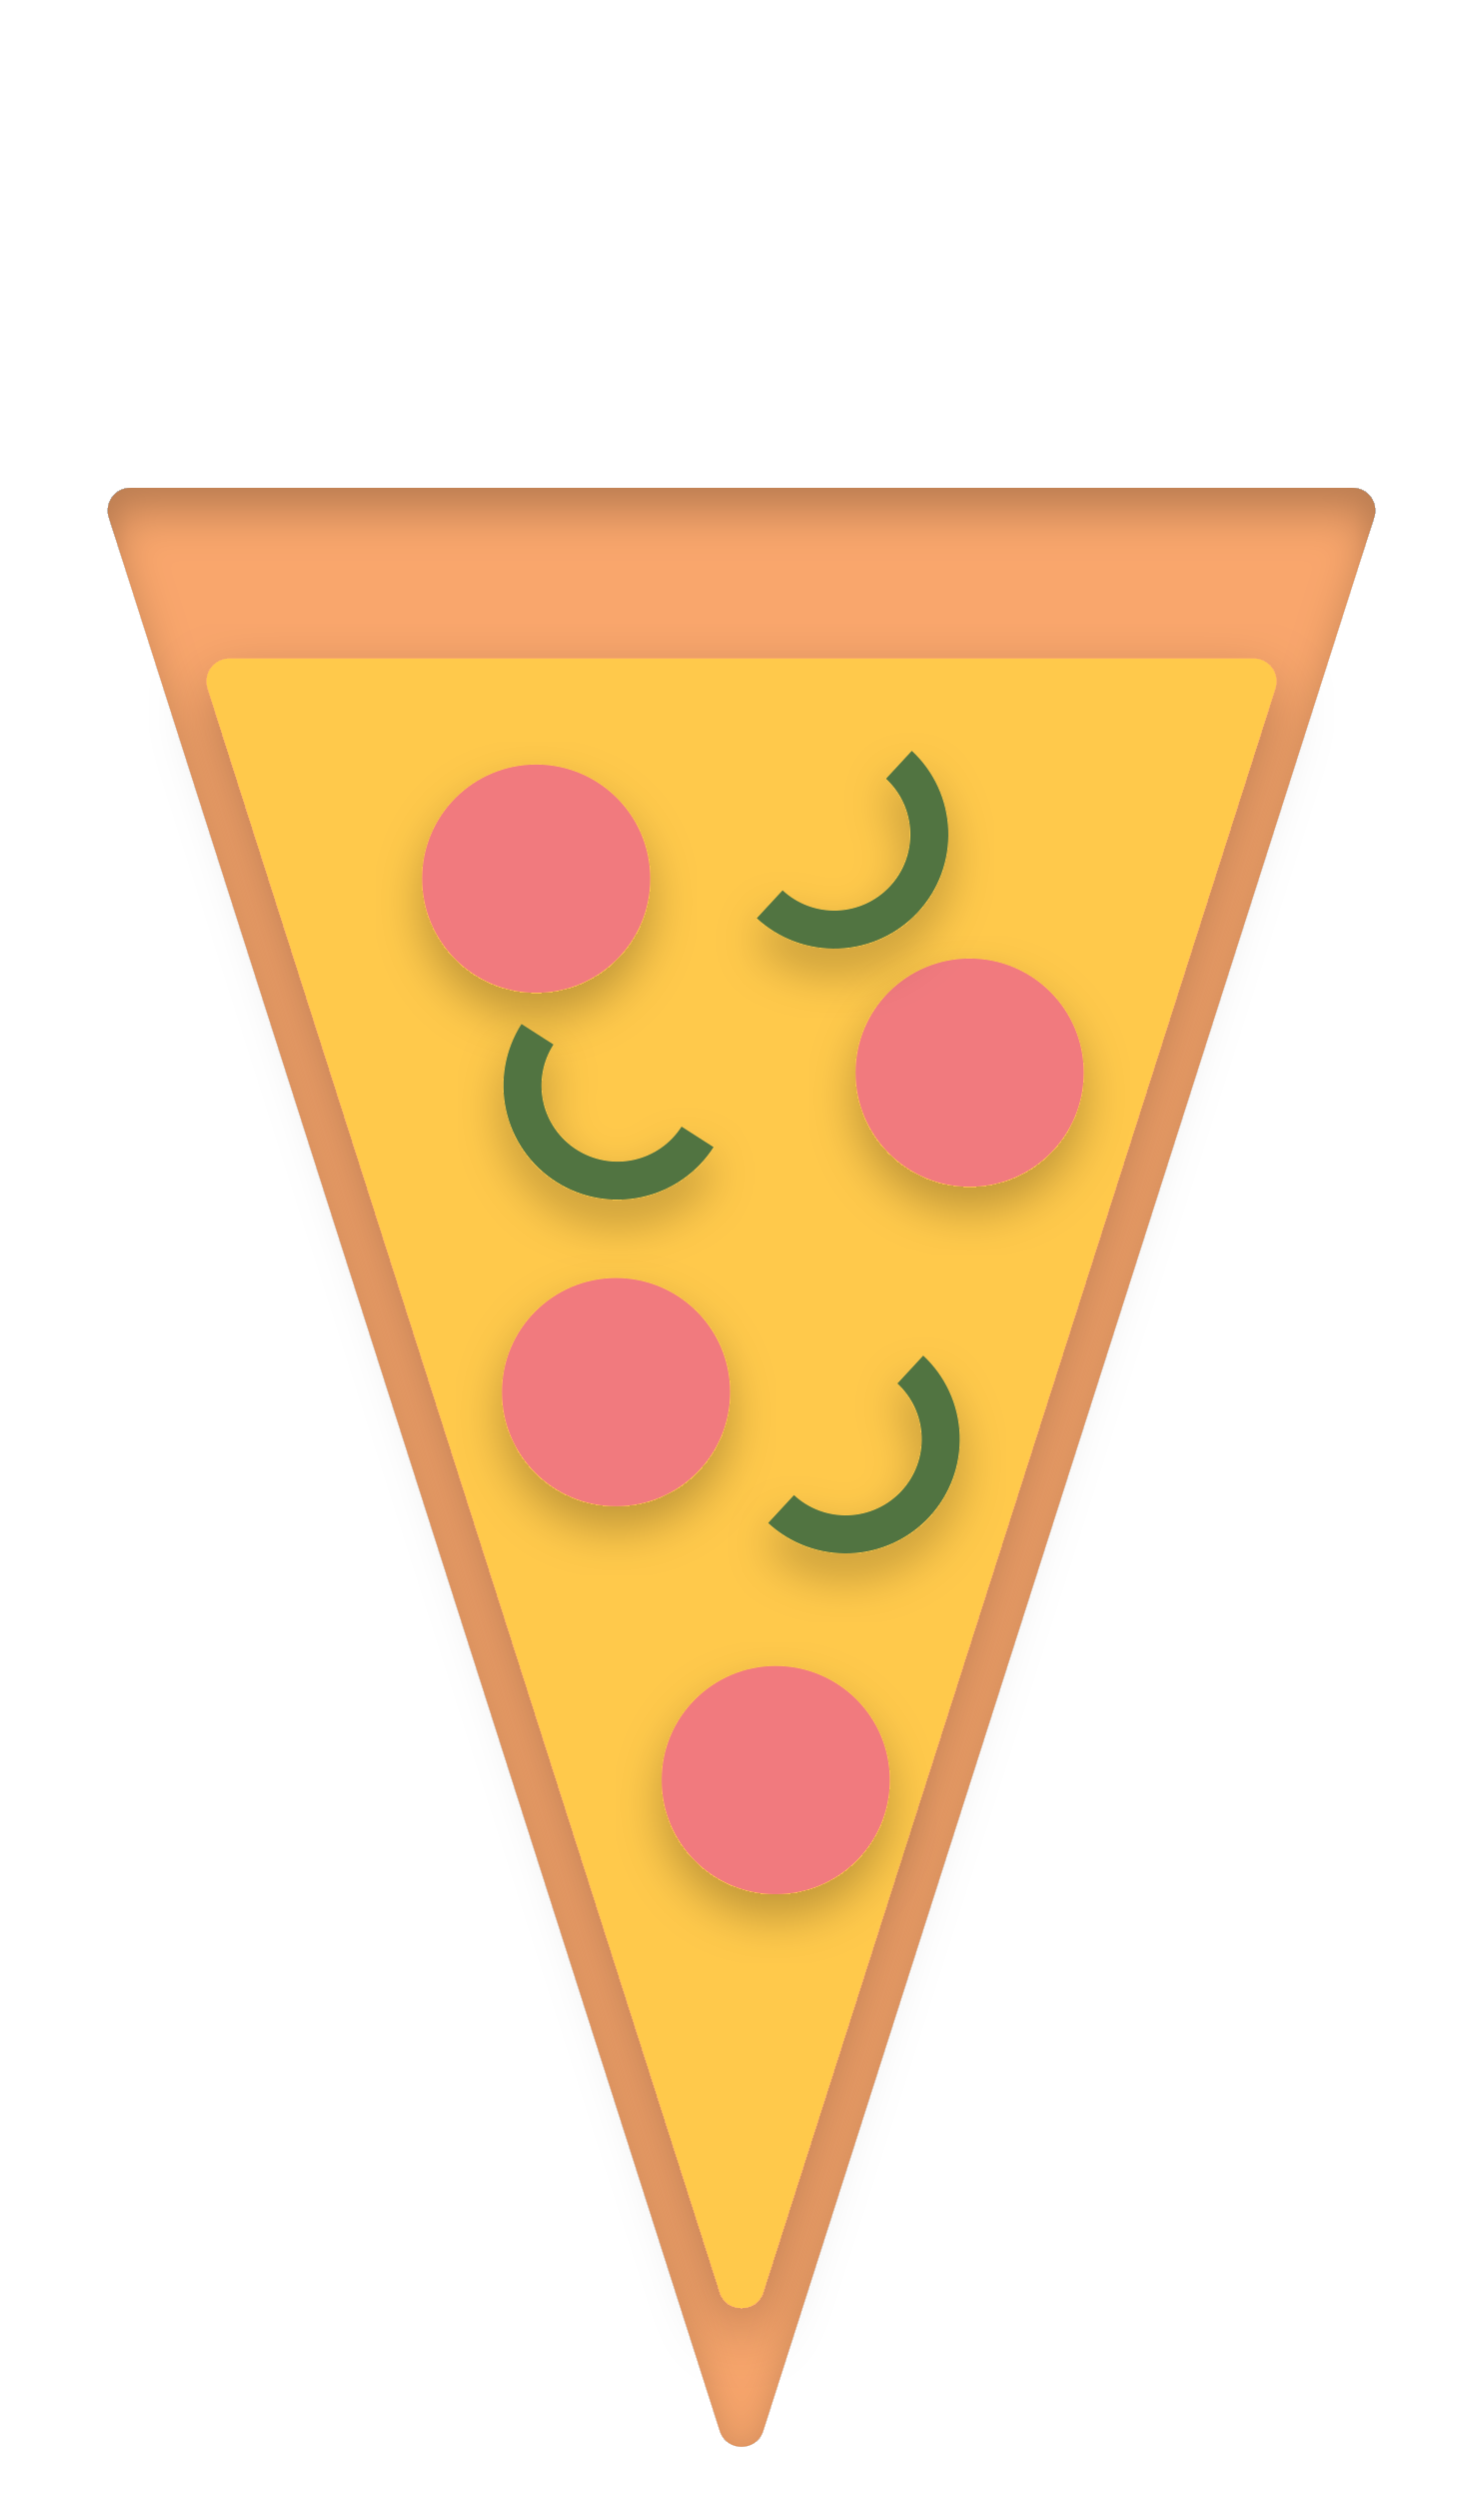
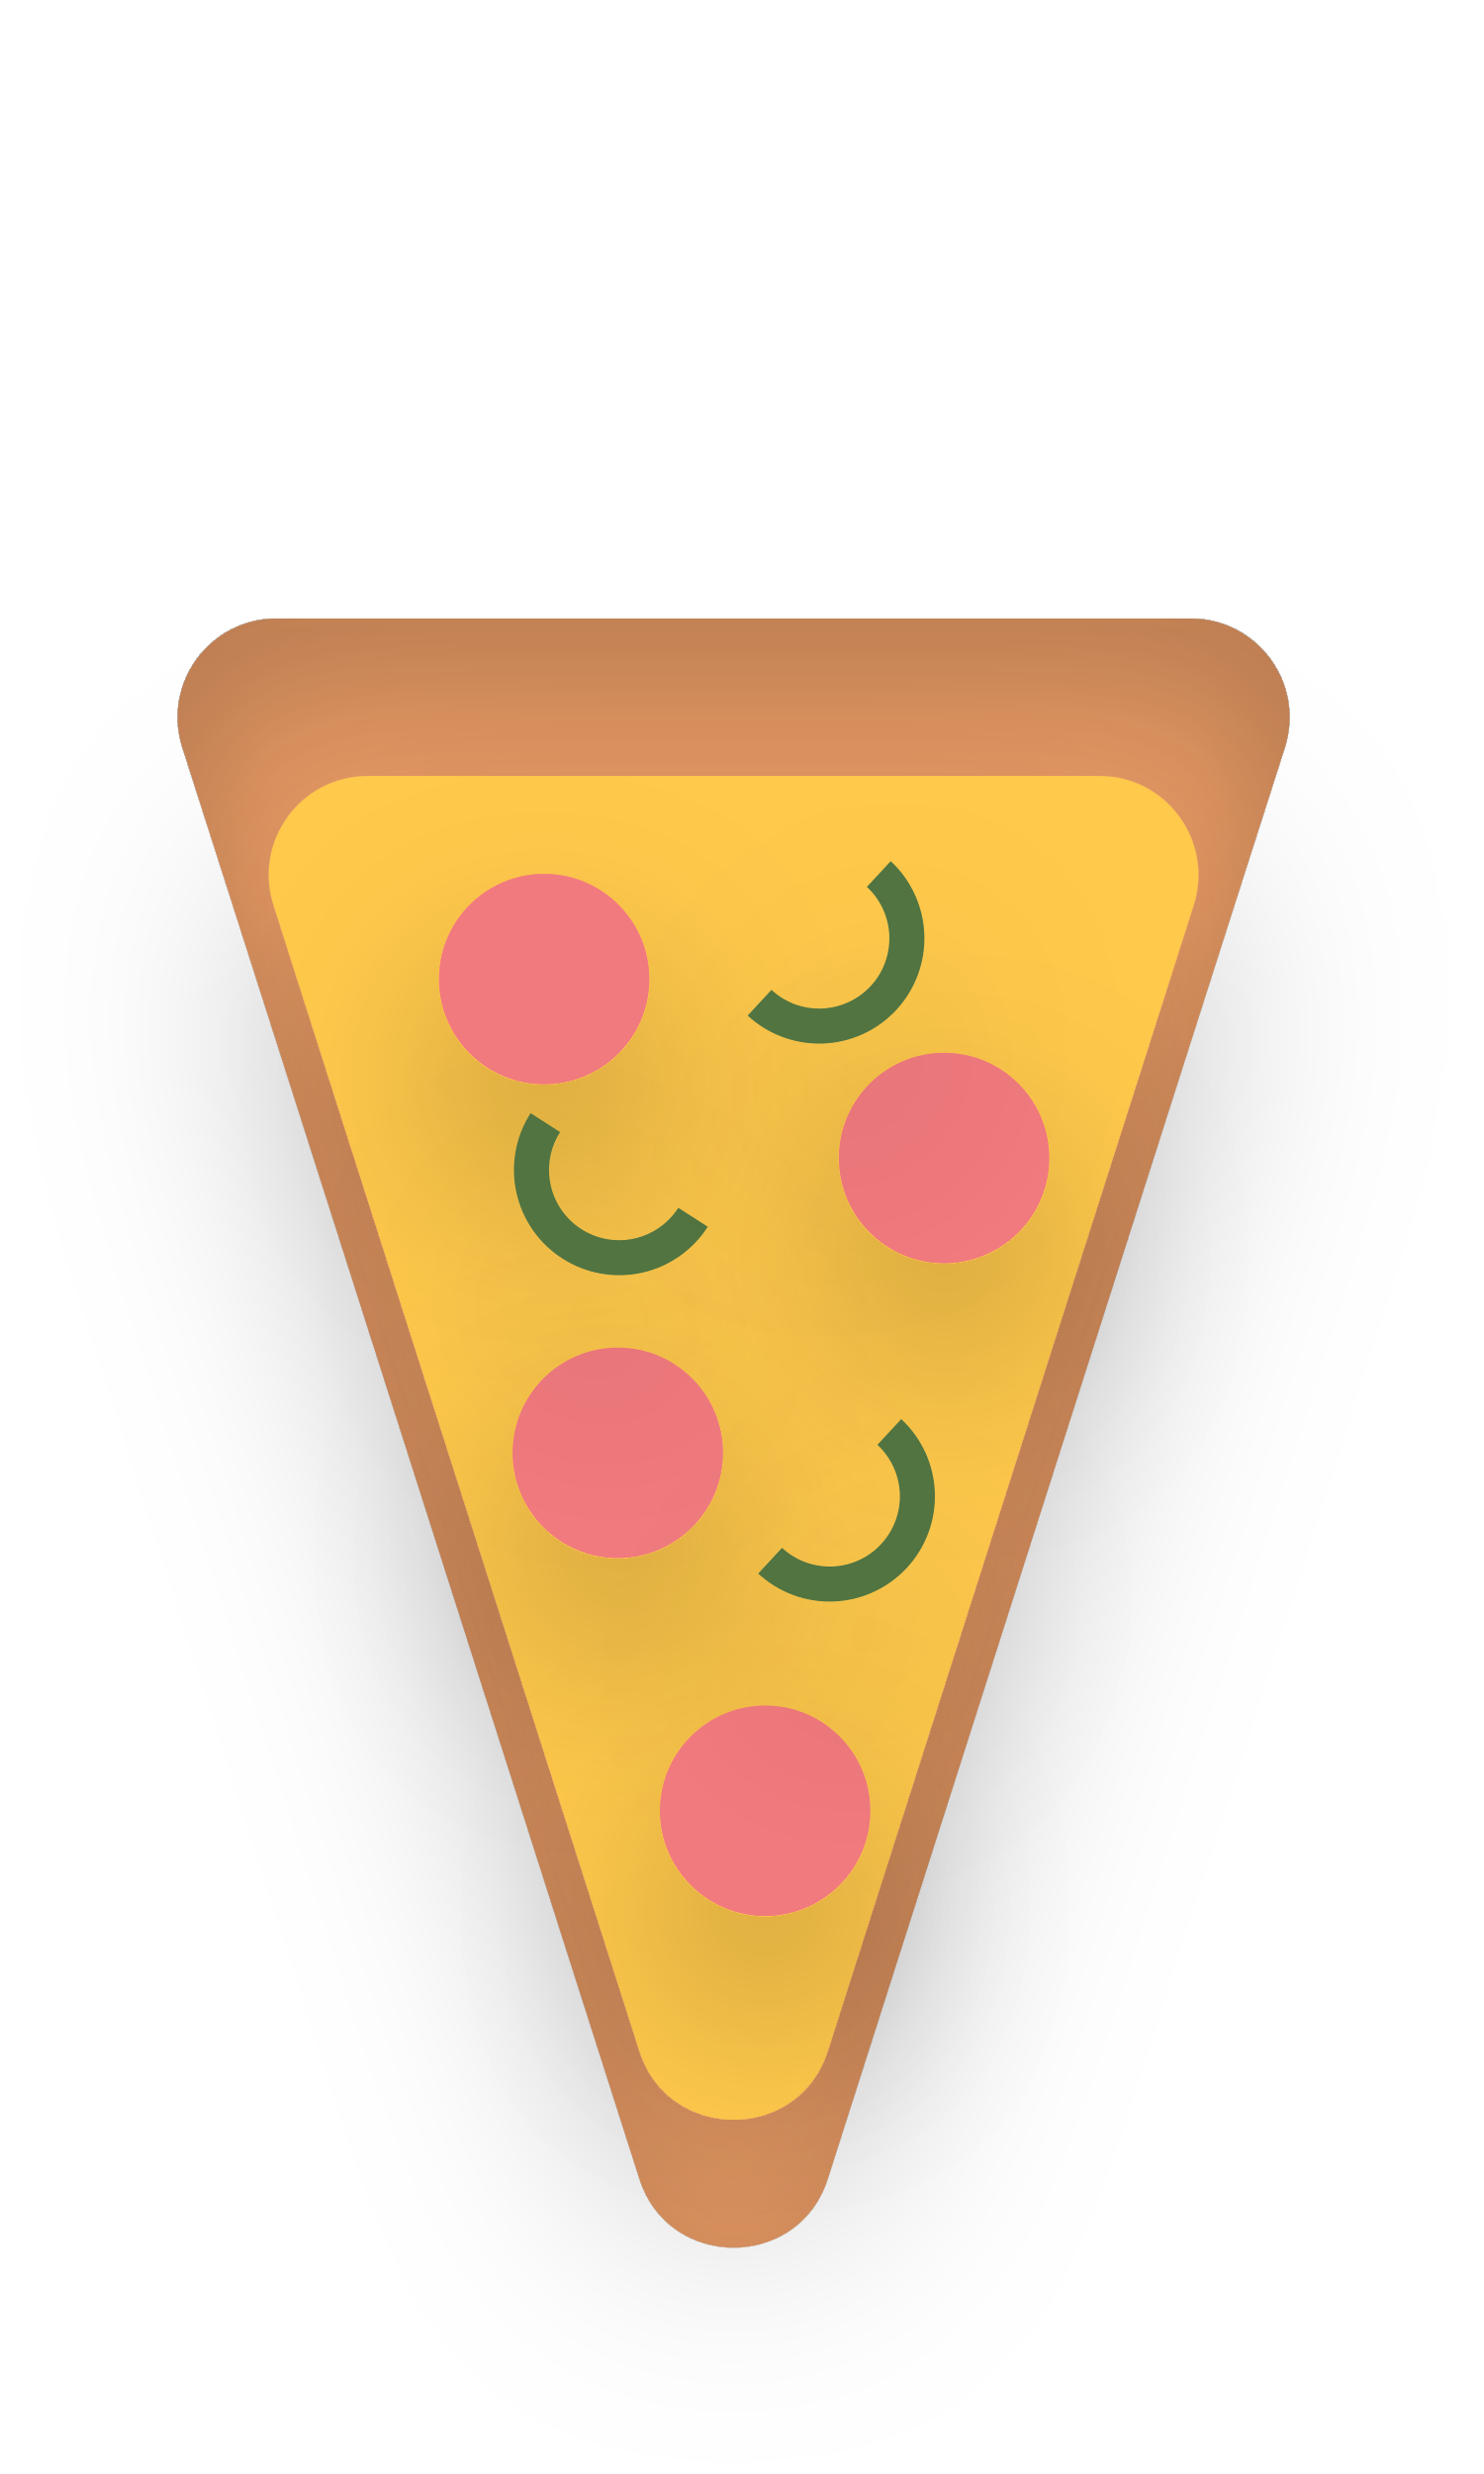
- <svg xmlns="http://www.w3.org/2000/svg" width="130" height="219" viewBox="0 0 130 219" fill="none">
-   <g filter="url(#filter0_i_2_77)">
-     <path d="M66.905 213.035C66.313 214.89 63.687 214.89 63.095 213.035L9.541 45.358C9.129 44.068 10.092 42.75 11.447 42.75L118.553 42.75C119.908 42.75 120.871 44.068 120.459 45.358L66.905 213.035Z" fill="#F9A66C" />
+ <svg xmlns="http://www.w3.org/2000/svg" width="30" height="50" viewBox="0 0 30 50" fill="none">
+   <g filter="url(#filter0_i_2_78)">
+     <path d="M16.735 44.035C16.142 45.89 13.517 45.89 12.925 44.035L3.686 15.108C3.274 13.818 4.237 12.5 5.591 12.5H24.068C25.423 12.5 26.386 13.818 25.974 15.108L16.735 44.035Z" fill="#F9A66C" />
  </g>
-   <g filter="url(#filter1_d_2_77)">
-     <path d="M66.905 200.881C66.313 202.736 63.687 202.736 63.095 200.881L18.202 60.32C17.79 59.03 18.752 57.712 20.107 57.712H109.893C111.248 57.712 112.21 59.03 111.798 60.32L66.905 200.881Z" fill="#FFC94B" />
+   <g filter="url(#filter1_d_2_78)">
+     <path d="M16.735 41.449C16.142 43.304 13.517 43.304 12.925 41.449L5.529 18.292C5.116 17.002 6.079 15.683 7.434 15.683L22.226 15.683C23.58 15.683 24.543 17.002 24.131 18.292L16.735 41.449Z" fill="#FFC94B" />
  </g>
-   <g filter="url(#filter2_d_2_77)">
-     <circle cx="47" cy="77" r="10" fill="#F17A7E" />
+   <g filter="url(#filter2_d_2_78)">
+     <circle cx="11" cy="19.787" r="2.128" fill="#F17A7E" />
  </g>
-   <g filter="url(#filter3_d_2_77)">
-     <circle cx="85" cy="94" r="10" fill="#F17A7E" />
+   <g filter="url(#filter3_d_2_78)">
+     <circle cx="19.085" cy="23.404" r="2.128" fill="#F17A7E" />
  </g>
-   <g filter="url(#filter4_d_2_77)">
-     <circle cx="54" cy="122" r="10" fill="#F17A7E" />
+   <g filter="url(#filter4_d_2_78)">
+     <ellipse cx="12.489" cy="29.362" rx="2.128" ry="2.128" fill="#F17A7E" />
  </g>
-   <g filter="url(#filter5_d_2_77)">
-     <circle cx="68" cy="156" r="10" fill="#F17A7E" />
+   <g filter="url(#filter5_d_2_78)">
+     <ellipse cx="15.468" cy="36.596" rx="2.128" ry="2.128" fill="#F17A7E" />
  </g>
-   <g filter="url(#filter6_d_2_77)">
-     <path d="M80.929 118.797C81.892 119.689 82.67 120.763 83.218 121.956C83.767 123.149 84.075 124.439 84.125 125.751C84.175 127.064 83.966 128.373 83.51 129.604C83.054 130.836 82.359 131.965 81.467 132.929C80.574 133.892 79.501 134.67 78.308 135.218C77.114 135.767 75.825 136.075 74.513 136.125C73.2 136.175 71.891 135.966 70.659 135.51C69.428 135.054 68.298 134.36 67.335 133.467L69.6 131.023C70.242 131.618 70.995 132.081 71.816 132.385C72.638 132.689 73.511 132.828 74.386 132.795C75.261 132.762 76.121 132.556 76.916 132.191C77.712 131.825 78.428 131.306 79.023 130.664C79.618 130.022 80.081 129.268 80.385 128.447C80.689 127.626 80.829 126.753 80.795 125.878C80.762 125.003 80.556 124.143 80.191 123.347C79.825 122.552 79.306 121.836 78.664 121.241L80.929 118.797Z" fill="#517441" />
+   <g filter="url(#filter6_d_2_78)">
+     <path d="M18.219 28.68C18.424 28.87 18.589 29.099 18.706 29.352C18.823 29.606 18.888 29.881 18.899 30.16C18.91 30.439 18.865 30.718 18.768 30.98C18.671 31.242 18.523 31.482 18.333 31.687C18.143 31.892 17.915 32.057 17.661 32.174C17.407 32.291 17.133 32.356 16.854 32.367C16.575 32.378 16.296 32.333 16.034 32.236C15.772 32.139 15.532 31.991 15.327 31.802L15.809 31.282C15.945 31.408 16.105 31.507 16.28 31.571C16.455 31.636 16.641 31.666 16.827 31.659C17.013 31.651 17.196 31.608 17.365 31.53C17.535 31.452 17.687 31.342 17.813 31.205C17.94 31.068 18.038 30.908 18.103 30.733C18.168 30.559 18.198 30.373 18.191 30.187C18.183 30.001 18.14 29.818 18.062 29.648C17.984 29.479 17.874 29.327 17.737 29.2L18.219 28.68Z" fill="#517441" />
  </g>
-   <g filter="url(#filter7_d_2_77)">
-     <path d="M62.552 100.527C61.843 101.632 60.924 102.588 59.846 103.338C58.769 104.089 57.554 104.62 56.271 104.9C54.988 105.181 53.663 105.207 52.37 104.975C51.077 104.744 49.843 104.26 48.737 103.552C47.631 102.843 46.676 101.924 45.925 100.846C45.175 99.769 44.644 98.554 44.363 97.271C44.082 95.988 44.057 94.662 44.288 93.37C44.52 92.077 45.004 90.843 45.712 89.737L48.517 91.534C48.045 92.272 47.722 93.095 47.568 93.957C47.414 94.819 47.431 95.703 47.618 96.558C47.805 97.414 48.159 98.224 48.66 98.942C49.16 99.661 49.797 100.274 50.535 100.746C51.272 101.219 52.095 101.541 52.957 101.696C53.819 101.85 54.703 101.833 55.558 101.646C56.414 101.458 57.224 101.104 57.942 100.604C58.661 100.104 59.274 99.466 59.746 98.729L62.552 100.527Z" fill="#517441" />
+   <g filter="url(#filter7_d_2_78)">
+     <path d="M14.309 24.793C14.158 25.028 13.963 25.231 13.733 25.391C13.504 25.551 13.245 25.664 12.973 25.724C12.7 25.783 12.418 25.789 12.143 25.739C11.867 25.69 11.605 25.587 11.37 25.436C11.134 25.286 10.931 25.09 10.771 24.861C10.612 24.632 10.499 24.373 10.439 24.1C10.379 23.827 10.374 23.545 10.423 23.27C10.472 22.995 10.575 22.733 10.726 22.497L11.323 22.88C11.222 23.037 11.154 23.212 11.121 23.395C11.088 23.578 11.092 23.767 11.132 23.948C11.171 24.131 11.247 24.303 11.353 24.456C11.46 24.609 11.595 24.739 11.752 24.84C11.909 24.94 12.084 25.009 12.267 25.042C12.451 25.074 12.639 25.071 12.821 25.031C13.003 24.991 13.175 24.916 13.328 24.809C13.481 24.703 13.611 24.567 13.712 24.41L14.309 24.793Z" fill="#517441" />
  </g>
-   <g filter="url(#filter8_d_2_77)">
-     <path d="M79.929 65.797C80.892 66.689 81.67 67.763 82.218 68.956C82.767 70.149 83.075 71.439 83.125 72.751C83.175 74.064 82.966 75.373 82.51 76.604C82.054 77.836 81.359 78.965 80.467 79.929C79.574 80.892 78.501 81.67 77.308 82.218C76.114 82.767 74.825 83.075 73.513 83.125C72.2 83.175 70.891 82.966 69.659 82.51C68.428 82.054 67.298 81.359 66.335 80.467L68.6 78.023C69.242 78.618 69.995 79.081 70.816 79.385C71.638 79.689 72.511 79.829 73.386 79.795C74.261 79.762 75.121 79.556 75.916 79.191C76.712 78.825 77.428 78.306 78.023 77.664C78.618 77.022 79.081 76.269 79.385 75.447C79.689 74.626 79.829 73.753 79.795 72.878C79.762 72.003 79.556 71.143 79.191 70.347C78.825 69.552 78.306 68.836 77.664 68.241L79.929 65.797Z" fill="#517441" />
+   <g filter="url(#filter8_d_2_78)">
+     <path d="M18.006 17.404C18.211 17.593 18.377 17.822 18.493 18.076C18.61 18.33 18.675 18.604 18.686 18.883C18.697 19.163 18.652 19.441 18.555 19.703C18.458 19.965 18.311 20.205 18.121 20.41C17.931 20.615 17.702 20.781 17.448 20.898C17.195 21.014 16.92 21.08 16.641 21.09C16.362 21.101 16.083 21.056 15.821 20.959C15.559 20.863 15.319 20.715 15.114 20.525L15.596 20.005C15.732 20.131 15.893 20.23 16.067 20.295C16.242 20.359 16.428 20.389 16.614 20.382C16.8 20.375 16.983 20.331 17.152 20.253C17.322 20.176 17.474 20.065 17.601 19.928C17.727 19.792 17.826 19.632 17.89 19.457C17.955 19.282 17.985 19.096 17.978 18.91C17.971 18.724 17.927 18.541 17.849 18.372C17.771 18.203 17.661 18.05 17.524 17.924L18.006 17.404Z" fill="#517441" />
  </g>
  <defs>
-     <filter id="filter0_i_2_77" x="9.445" y="42.75" width="111.11" height="173.676" filterUnits="userSpaceOnUse" color-interpolation-filters="sRGB">
+     <filter id="filter0_i_2_78" x="3.59" y="12.5" width="22.48" height="34.926" filterUnits="userSpaceOnUse" color-interpolation-filters="sRGB">
      <feFlood flood-opacity="0" result="BackgroundImageFix" />
      <feBlend mode="normal" in="SourceGraphic" in2="BackgroundImageFix" result="shape" />
      <feColorMatrix in="SourceAlpha" type="matrix" values="0 0 0 0 0 0 0 0 0 0 0 0 0 0 0 0 0 0 127 0" result="hardAlpha" />
      <feOffset dy="2" />
      <feGaussianBlur stdDeviation="2" />
      <feComposite in2="hardAlpha" operator="arithmetic" k2="-1" k3="1" />
      <feColorMatrix type="matrix" values="0 0 0 0 0 0 0 0 0 0 0 0 0 0 0 0 0 0 0.25 0" />
-       <feBlend mode="normal" in2="shape" result="effect1_innerShadow_2_77" />
+       <feBlend mode="normal" in2="shape" result="effect1_innerShadow_2_78" />
    </filter>
-     <filter id="filter1_d_2_77" x="13.105" y="54.712" width="103.789" height="154.561" filterUnits="userSpaceOnUse" color-interpolation-filters="sRGB">
+     <filter id="filter1_d_2_78" x="0.432" y="12.683" width="28.795" height="37.157" filterUnits="userSpaceOnUse" color-interpolation-filters="sRGB">
      <feFlood flood-opacity="0" result="BackgroundImageFix" />
      <feColorMatrix in="SourceAlpha" type="matrix" values="0 0 0 0 0 0 0 0 0 0 0 0 0 0 0 0 0 0 127 0" result="hardAlpha" />
      <feOffset dy="2" />
      <feGaussianBlur stdDeviation="2.5" />
      <feComposite in2="hardAlpha" operator="out" />
      <feColorMatrix type="matrix" values="0 0 0 0 0 0 0 0 0 0 0 0 0 0 0 0 0 0 0.25 0" />
-       <feBlend mode="normal" in2="BackgroundImageFix" result="effect1_dropShadow_2_77" />
-       <feBlend mode="normal" in="SourceGraphic" in2="effect1_dropShadow_2_77" result="shape" />
+       <feBlend mode="normal" in2="BackgroundImageFix" result="effect1_dropShadow_2_78" />
+       <feBlend mode="normal" in="SourceGraphic" in2="effect1_dropShadow_2_78" result="shape" />
    </filter>
-     <filter id="filter2_d_2_77" x="33" y="65" width="28" height="28" filterUnits="userSpaceOnUse" color-interpolation-filters="sRGB">
+     <filter id="filter2_d_2_78" x="4.872" y="15.66" width="12.255" height="12.255" filterUnits="userSpaceOnUse" color-interpolation-filters="sRGB">
      <feFlood flood-opacity="0" result="BackgroundImageFix" />
      <feColorMatrix in="SourceAlpha" type="matrix" values="0 0 0 0 0 0 0 0 0 0 0 0 0 0 0 0 0 0 127 0" result="hardAlpha" />
      <feOffset dy="2" />
      <feGaussianBlur stdDeviation="2" />
      <feComposite in2="hardAlpha" operator="out" />
      <feColorMatrix type="matrix" values="0 0 0 0 0 0 0 0 0 0 0 0 0 0 0 0 0 0 0.25 0" />
-       <feBlend mode="normal" in2="BackgroundImageFix" result="effect1_dropShadow_2_77" />
-       <feBlend mode="normal" in="SourceGraphic" in2="effect1_dropShadow_2_77" result="shape" />
+       <feBlend mode="normal" in2="BackgroundImageFix" result="effect1_dropShadow_2_78" />
+       <feBlend mode="normal" in="SourceGraphic" in2="effect1_dropShadow_2_78" result="shape" />
    </filter>
-     <filter id="filter3_d_2_77" x="71" y="82" width="28" height="28" filterUnits="userSpaceOnUse" color-interpolation-filters="sRGB">
+     <filter id="filter3_d_2_78" x="12.957" y="19.277" width="12.255" height="12.255" filterUnits="userSpaceOnUse" color-interpolation-filters="sRGB">
      <feFlood flood-opacity="0" result="BackgroundImageFix" />
      <feColorMatrix in="SourceAlpha" type="matrix" values="0 0 0 0 0 0 0 0 0 0 0 0 0 0 0 0 0 0 127 0" result="hardAlpha" />
      <feOffset dy="2" />
      <feGaussianBlur stdDeviation="2" />
      <feComposite in2="hardAlpha" operator="out" />
      <feColorMatrix type="matrix" values="0 0 0 0 0 0 0 0 0 0 0 0 0 0 0 0 0 0 0.25 0" />
-       <feBlend mode="normal" in2="BackgroundImageFix" result="effect1_dropShadow_2_77" />
-       <feBlend mode="normal" in="SourceGraphic" in2="effect1_dropShadow_2_77" result="shape" />
+       <feBlend mode="normal" in2="BackgroundImageFix" result="effect1_dropShadow_2_78" />
+       <feBlend mode="normal" in="SourceGraphic" in2="effect1_dropShadow_2_78" result="shape" />
    </filter>
-     <filter id="filter4_d_2_77" x="40" y="110" width="28" height="28" filterUnits="userSpaceOnUse" color-interpolation-filters="sRGB">
+     <filter id="filter4_d_2_78" x="6.362" y="25.234" width="12.255" height="12.255" filterUnits="userSpaceOnUse" color-interpolation-filters="sRGB">
      <feFlood flood-opacity="0" result="BackgroundImageFix" />
      <feColorMatrix in="SourceAlpha" type="matrix" values="0 0 0 0 0 0 0 0 0 0 0 0 0 0 0 0 0 0 127 0" result="hardAlpha" />
      <feOffset dy="2" />
      <feGaussianBlur stdDeviation="2" />
      <feComposite in2="hardAlpha" operator="out" />
      <feColorMatrix type="matrix" values="0 0 0 0 0 0 0 0 0 0 0 0 0 0 0 0 0 0 0.25 0" />
-       <feBlend mode="normal" in2="BackgroundImageFix" result="effect1_dropShadow_2_77" />
-       <feBlend mode="normal" in="SourceGraphic" in2="effect1_dropShadow_2_77" result="shape" />
+       <feBlend mode="normal" in2="BackgroundImageFix" result="effect1_dropShadow_2_78" />
+       <feBlend mode="normal" in="SourceGraphic" in2="effect1_dropShadow_2_78" result="shape" />
    </filter>
-     <filter id="filter5_d_2_77" x="54" y="144" width="28" height="28" filterUnits="userSpaceOnUse" color-interpolation-filters="sRGB">
+     <filter id="filter5_d_2_78" x="9.34" y="32.468" width="12.255" height="12.255" filterUnits="userSpaceOnUse" color-interpolation-filters="sRGB">
      <feFlood flood-opacity="0" result="BackgroundImageFix" />
      <feColorMatrix in="SourceAlpha" type="matrix" values="0 0 0 0 0 0 0 0 0 0 0 0 0 0 0 0 0 0 127 0" result="hardAlpha" />
      <feOffset dy="2" />
      <feGaussianBlur stdDeviation="2" />
      <feComposite in2="hardAlpha" operator="out" />
      <feColorMatrix type="matrix" values="0 0 0 0 0 0 0 0 0 0 0 0 0 0 0 0 0 0 0.25 0" />
-       <feBlend mode="normal" in2="BackgroundImageFix" result="effect1_dropShadow_2_77" />
-       <feBlend mode="normal" in="SourceGraphic" in2="effect1_dropShadow_2_77" result="shape" />
+       <feBlend mode="normal" in2="BackgroundImageFix" result="effect1_dropShadow_2_78" />
+       <feBlend mode="normal" in="SourceGraphic" in2="effect1_dropShadow_2_78" result="shape" />
    </filter>
-     <filter id="filter6_d_2_77" x="63.335" y="116.797" width="24.797" height="25.335" filterUnits="userSpaceOnUse" color-interpolation-filters="sRGB">
+     <filter id="filter6_d_2_78" x="11.327" y="26.68" width="11.574" height="11.688" filterUnits="userSpaceOnUse" color-interpolation-filters="sRGB">
      <feFlood flood-opacity="0" result="BackgroundImageFix" />
      <feColorMatrix in="SourceAlpha" type="matrix" values="0 0 0 0 0 0 0 0 0 0 0 0 0 0 0 0 0 0 127 0" result="hardAlpha" />
      <feOffset dy="2" />
      <feGaussianBlur stdDeviation="2" />
      <feComposite in2="hardAlpha" operator="out" />
      <feColorMatrix type="matrix" values="0 0 0 0 0 0 0 0 0 0 0 0 0 0 0 0 0 0 0.25 0" />
-       <feBlend mode="normal" in2="BackgroundImageFix" result="effect1_dropShadow_2_77" />
-       <feBlend mode="normal" in="SourceGraphic" in2="effect1_dropShadow_2_77" result="shape" />
+       <feBlend mode="normal" in2="BackgroundImageFix" result="effect1_dropShadow_2_78" />
+       <feBlend mode="normal" in="SourceGraphic" in2="effect1_dropShadow_2_78" result="shape" />
    </filter>
-     <filter id="filter7_d_2_77" x="40.132" y="87.737" width="26.42" height="23.395" filterUnits="userSpaceOnUse" color-interpolation-filters="sRGB">
+     <filter id="filter7_d_2_78" x="6.39" y="20.497" width="11.919" height="11.275" filterUnits="userSpaceOnUse" color-interpolation-filters="sRGB">
      <feFlood flood-opacity="0" result="BackgroundImageFix" />
      <feColorMatrix in="SourceAlpha" type="matrix" values="0 0 0 0 0 0 0 0 0 0 0 0 0 0 0 0 0 0 127 0" result="hardAlpha" />
      <feOffset dy="2" />
      <feGaussianBlur stdDeviation="2" />
      <feComposite in2="hardAlpha" operator="out" />
      <feColorMatrix type="matrix" values="0 0 0 0 0 0 0 0 0 0 0 0 0 0 0 0 0 0 0.25 0" />
-       <feBlend mode="normal" in2="BackgroundImageFix" result="effect1_dropShadow_2_77" />
-       <feBlend mode="normal" in="SourceGraphic" in2="effect1_dropShadow_2_77" result="shape" />
+       <feBlend mode="normal" in2="BackgroundImageFix" result="effect1_dropShadow_2_78" />
+       <feBlend mode="normal" in="SourceGraphic" in2="effect1_dropShadow_2_78" result="shape" />
    </filter>
-     <filter id="filter8_d_2_77" x="62.335" y="63.797" width="24.797" height="25.335" filterUnits="userSpaceOnUse" color-interpolation-filters="sRGB">
+     <filter id="filter8_d_2_78" x="11.114" y="15.404" width="11.574" height="11.688" filterUnits="userSpaceOnUse" color-interpolation-filters="sRGB">
      <feFlood flood-opacity="0" result="BackgroundImageFix" />
      <feColorMatrix in="SourceAlpha" type="matrix" values="0 0 0 0 0 0 0 0 0 0 0 0 0 0 0 0 0 0 127 0" result="hardAlpha" />
      <feOffset dy="2" />
      <feGaussianBlur stdDeviation="2" />
      <feComposite in2="hardAlpha" operator="out" />
      <feColorMatrix type="matrix" values="0 0 0 0 0 0 0 0 0 0 0 0 0 0 0 0 0 0 0.25 0" />
-       <feBlend mode="normal" in2="BackgroundImageFix" result="effect1_dropShadow_2_77" />
-       <feBlend mode="normal" in="SourceGraphic" in2="effect1_dropShadow_2_77" result="shape" />
+       <feBlend mode="normal" in2="BackgroundImageFix" result="effect1_dropShadow_2_78" />
+       <feBlend mode="normal" in="SourceGraphic" in2="effect1_dropShadow_2_78" result="shape" />
    </filter>
  </defs>
</svg>
